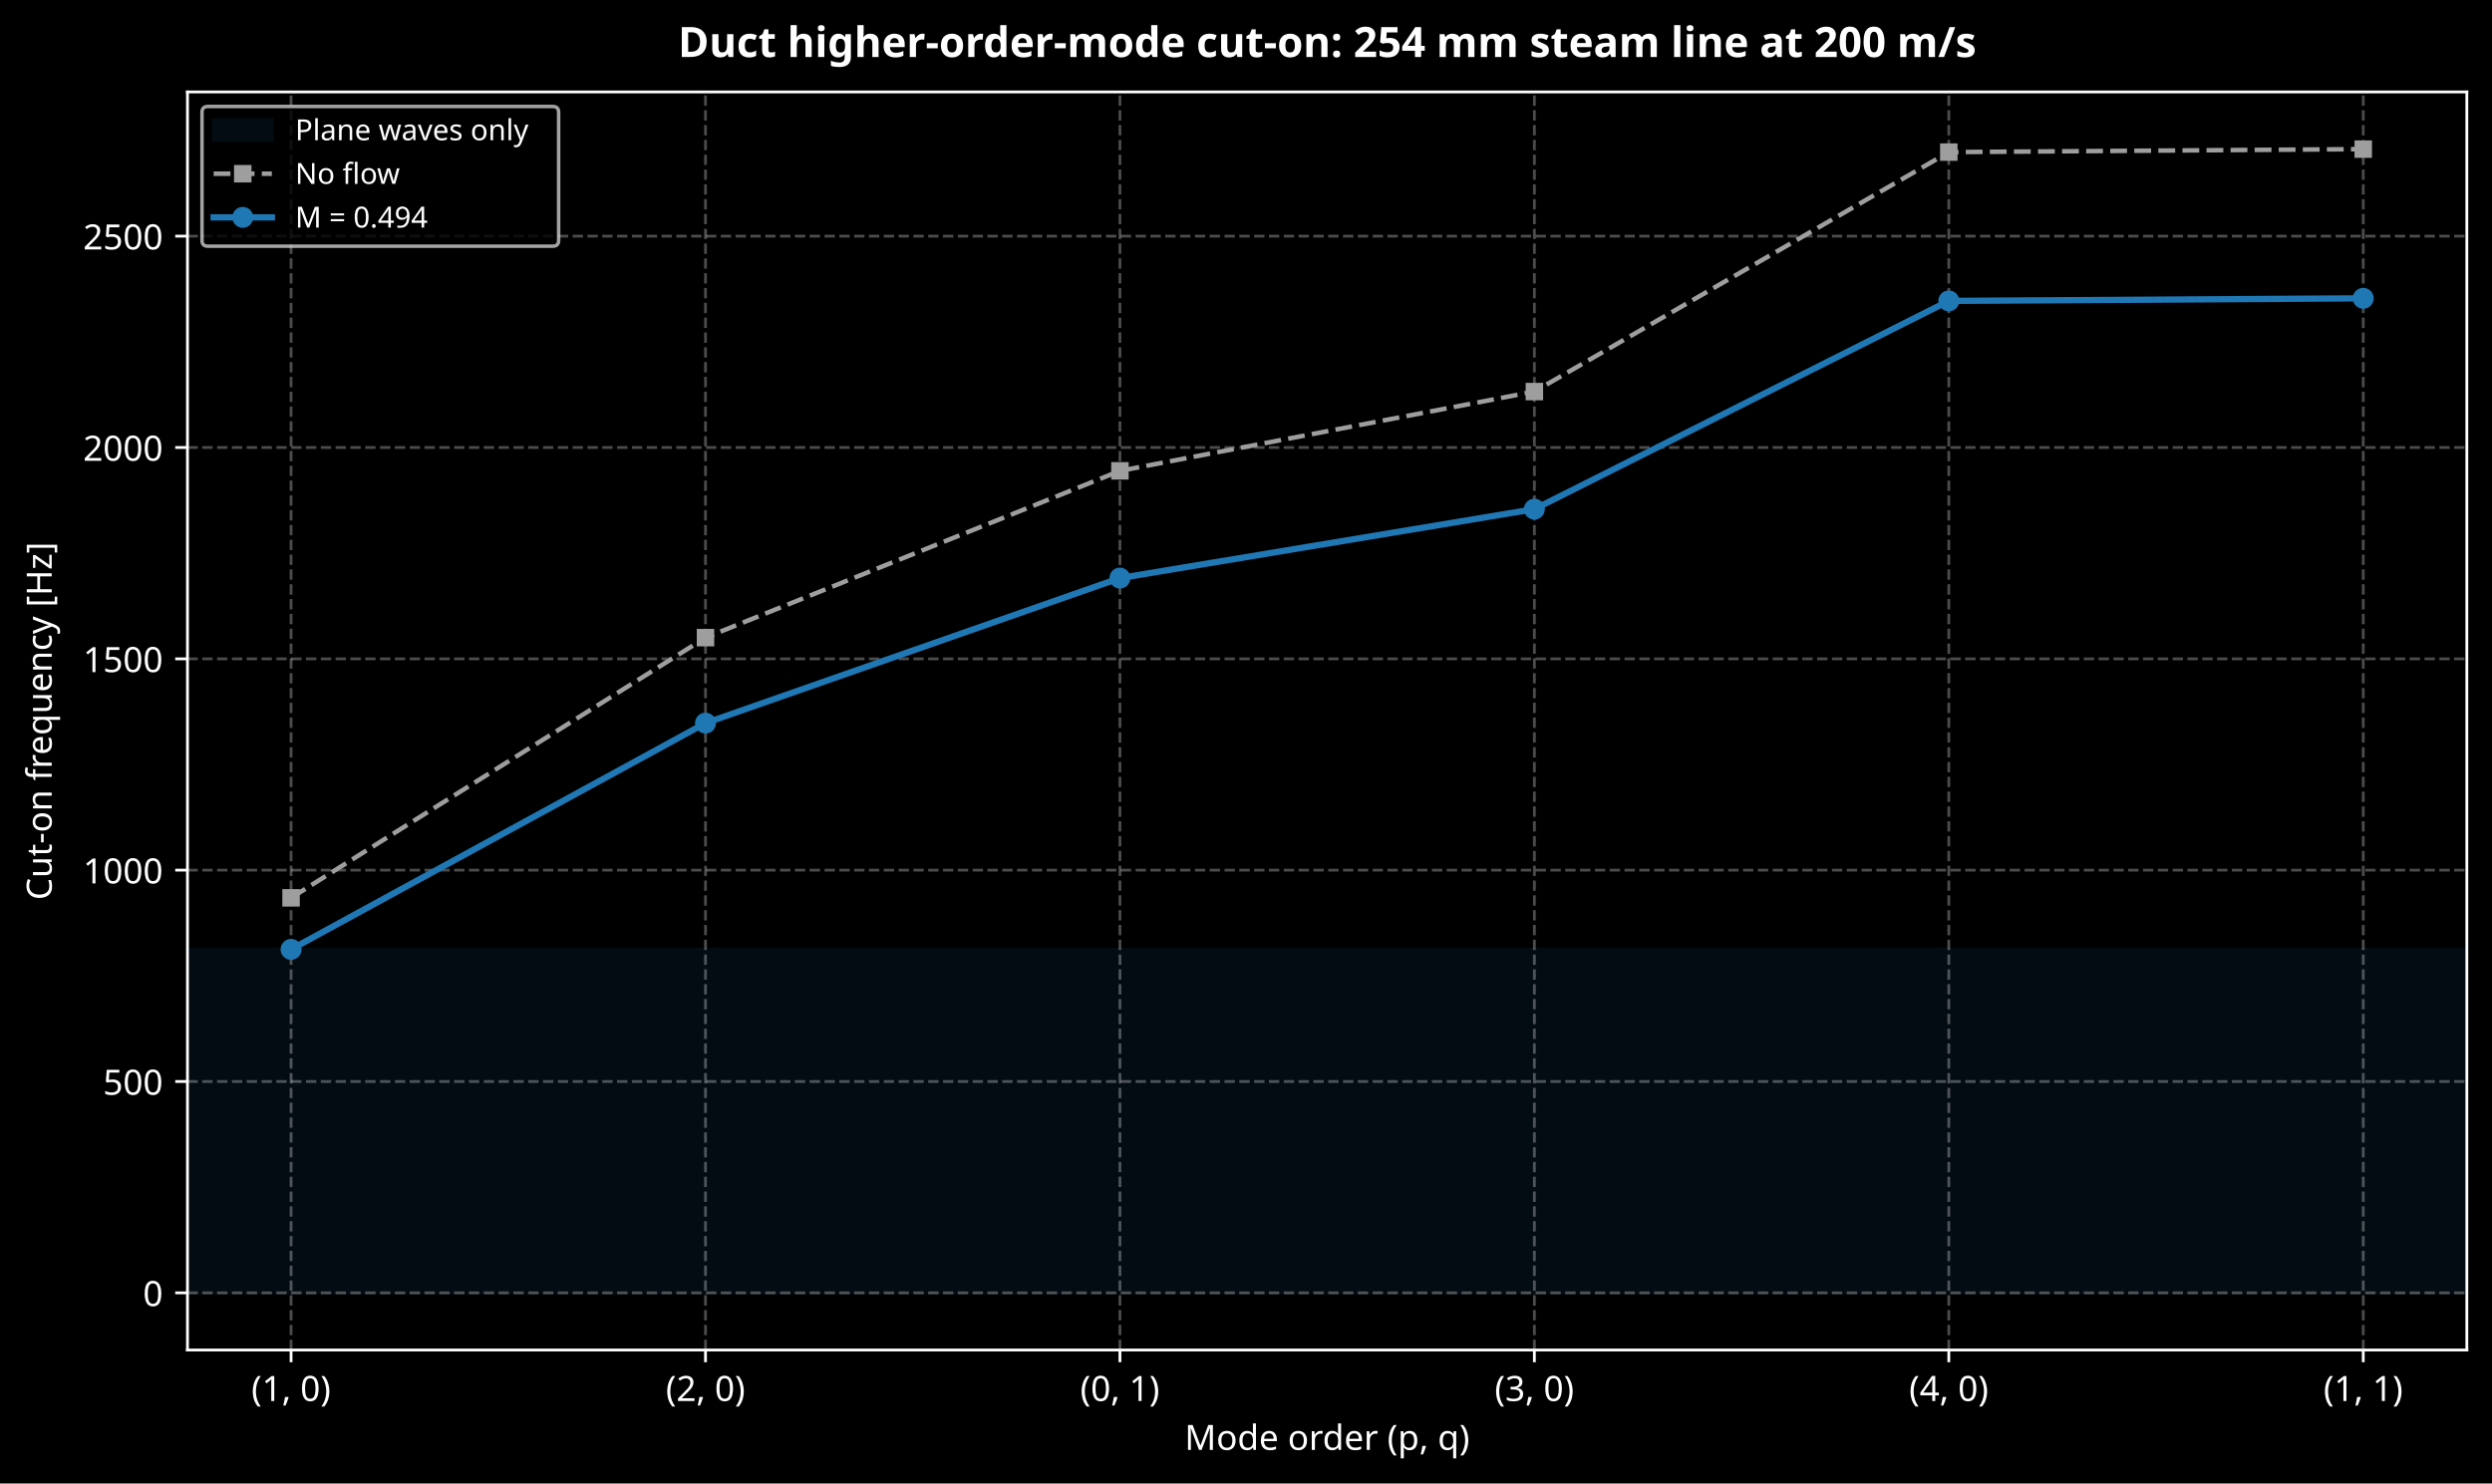
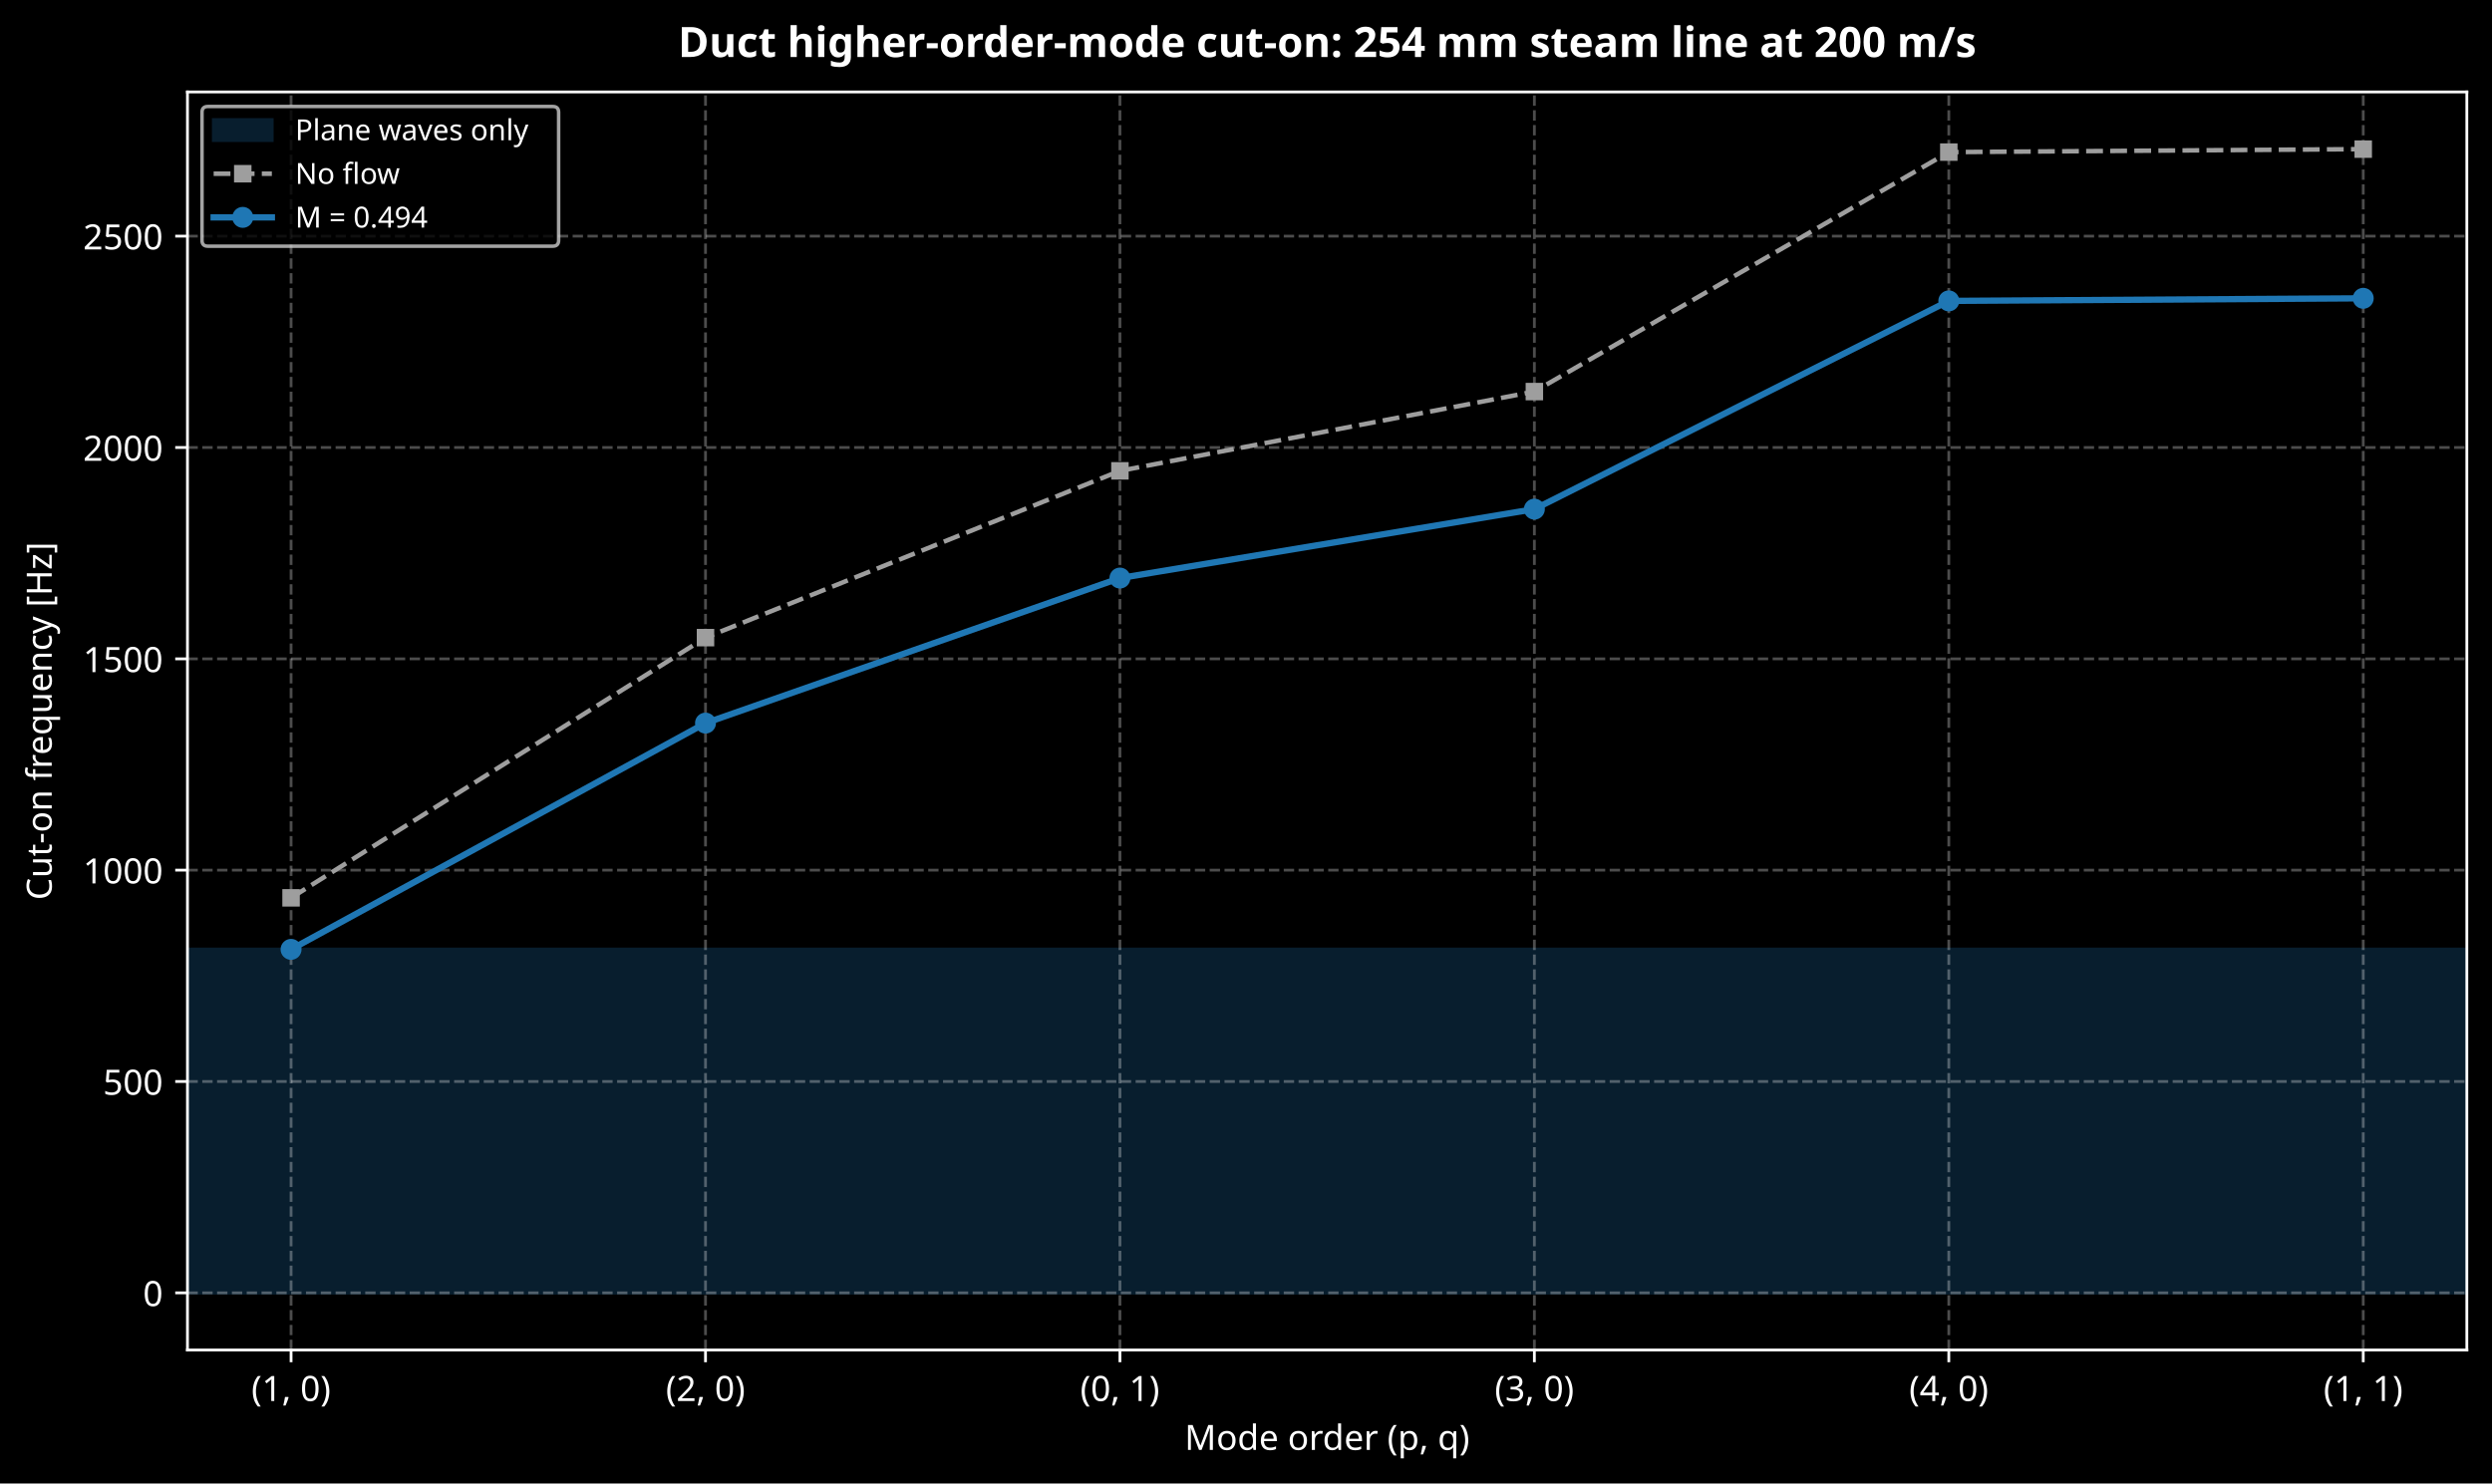
<svg xmlns="http://www.w3.org/2000/svg" xmlns:xlink="http://www.w3.org/1999/xlink" width="713.208pt" height="424.634pt" viewBox="0 0 713.208 424.634" version="1.1">
  <defs>
    <style type="text/css">*{stroke-linejoin: round; stroke-linecap: butt}</style>
  </defs>
  <g id="figure_1">
    <g id="patch_1">
      <path d="M 0 424.634  L 713.208 424.634  L 713.208 0  L 0 0  z " />
    </g>
    <g id="axes_1">
      <g id="patch_2">
        <path d="M 53.651 386.433  L 706.008 386.433  L 706.008 26.318  L 53.651 26.318  z " />
      </g>
      <g id="patch_3">
-         <path d="M 53.651 370.065  L 706.008 370.065  L 706.008 271.752  L 53.651 271.752  z " clip-path="url(#p4ec35c0b19)" style="fill: #1f77b4; opacity: 0.1; stroke: #1f77b4; stroke-linejoin: miter" />
+         <path d="M 53.651 370.065  L 706.008 370.065  L 706.008 271.752  L 53.651 271.752  z " clip-path="url(#p4ec35c0b19)" style="fill: #081e2e; stroke: #081e2e; stroke-linejoin: miter" />
      </g>
      <g id="matplotlib.axis_1">
        <g id="xtick_1">
          <g id="line2d_1">
            <path d="M 83.303 386.433  L 83.303 26.318  " clip-path="url(#p4ec35c0b19)" style="fill: none; stroke-dasharray: 2.96,1.28; stroke-dashoffset: 0; stroke: #ffffff; stroke-opacity: 0.3; stroke-width: 0.8" />
          </g>
          <g id="line2d_2">
            <defs>
              <path id="m8d14ee1197" d="M 0 0  L 0 3.5  " style="stroke: #ffffff; stroke-width: 0.8" />
            </defs>
            <g>
              <use xlink:href="#m8d14ee1197" x="83.303" y="386.433" style="fill: #ffffff; stroke: #ffffff; stroke-width: 0.8" />
            </g>
          </g>
          <g id="text_1">
            <text style="font-size: 10px; font-family: sans-serif; text-anchor: middle; fill: #ffffff" x="83.303" y="401.031" transform="rotate(-0 83.3034 401.0311)">(1, 0)</text>
          </g>
        </g>
        <g id="xtick_2">
          <g id="line2d_3">
            <path d="M 201.914 386.433  L 201.914 26.318  " clip-path="url(#p4ec35c0b19)" style="fill: none; stroke-dasharray: 2.96,1.28; stroke-dashoffset: 0; stroke: #ffffff; stroke-opacity: 0.3; stroke-width: 0.8" />
          </g>
          <g id="line2d_4">
            <g>
              <use xlink:href="#m8d14ee1197" x="201.914" y="386.433" style="fill: #ffffff; stroke: #ffffff; stroke-width: 0.8" />
            </g>
          </g>
          <g id="text_2">
            <text style="font-size: 10px; font-family: sans-serif; text-anchor: middle; fill: #ffffff" x="201.914" y="401.031" transform="rotate(-0 201.9139 401.0311)">(2, 0)</text>
          </g>
        </g>
        <g id="xtick_3">
          <g id="line2d_5">
            <path d="M 320.524 386.433  L 320.524 26.318  " clip-path="url(#p4ec35c0b19)" style="fill: none; stroke-dasharray: 2.96,1.28; stroke-dashoffset: 0; stroke: #ffffff; stroke-opacity: 0.3; stroke-width: 0.8" />
          </g>
          <g id="line2d_6">
            <g>
              <use xlink:href="#m8d14ee1197" x="320.524" y="386.433" style="fill: #ffffff; stroke: #ffffff; stroke-width: 0.8" />
            </g>
          </g>
          <g id="text_3">
            <text style="font-size: 10px; font-family: sans-serif; text-anchor: middle; fill: #ffffff" x="320.524" y="401.031" transform="rotate(-0 320.5244 401.0311)">(0, 1)</text>
          </g>
        </g>
        <g id="xtick_4">
          <g id="line2d_7">
            <path d="M 439.135 386.433  L 439.135 26.318  " clip-path="url(#p4ec35c0b19)" style="fill: none; stroke-dasharray: 2.96,1.28; stroke-dashoffset: 0; stroke: #ffffff; stroke-opacity: 0.3; stroke-width: 0.8" />
          </g>
          <g id="line2d_8">
            <g>
              <use xlink:href="#m8d14ee1197" x="439.135" y="386.433" style="fill: #ffffff; stroke: #ffffff; stroke-width: 0.8" />
            </g>
          </g>
          <g id="text_4">
            <text style="font-size: 10px; font-family: sans-serif; text-anchor: middle; fill: #ffffff" x="439.135" y="401.031" transform="rotate(-0 439.1349 401.0311)">(3, 0)</text>
          </g>
        </g>
        <g id="xtick_5">
          <g id="line2d_9">
            <path d="M 557.745 386.433  L 557.745 26.318  " clip-path="url(#p4ec35c0b19)" style="fill: none; stroke-dasharray: 2.96,1.28; stroke-dashoffset: 0; stroke: #ffffff; stroke-opacity: 0.3; stroke-width: 0.8" />
          </g>
          <g id="line2d_10">
            <g>
              <use xlink:href="#m8d14ee1197" x="557.745" y="386.433" style="fill: #ffffff; stroke: #ffffff; stroke-width: 0.8" />
            </g>
          </g>
          <g id="text_5">
            <text style="font-size: 10px; font-family: sans-serif; text-anchor: middle; fill: #ffffff" x="557.745" y="401.031" transform="rotate(-0 557.7453 401.0311)">(4, 0)</text>
          </g>
        </g>
        <g id="xtick_6">
          <g id="line2d_11">
            <path d="M 676.356 386.433  L 676.356 26.318  " clip-path="url(#p4ec35c0b19)" style="fill: none; stroke-dasharray: 2.96,1.28; stroke-dashoffset: 0; stroke: #ffffff; stroke-opacity: 0.3; stroke-width: 0.8" />
          </g>
          <g id="line2d_12">
            <g>
              <use xlink:href="#m8d14ee1197" x="676.356" y="386.433" style="fill: #ffffff; stroke: #ffffff; stroke-width: 0.8" />
            </g>
          </g>
          <g id="text_6">
            <text style="font-size: 10px; font-family: sans-serif; text-anchor: middle; fill: #ffffff" x="676.356" y="401.031" transform="rotate(-0 676.3558 401.0311)">(1, 1)</text>
          </g>
        </g>
        <g id="text_7">
          <text style="font-size: 10px; font-family: sans-serif; text-anchor: middle; fill: #ffffff" x="379.83" y="415.032" transform="rotate(-0 379.8296 415.0319)">Mode order (p, q)</text>
        </g>
      </g>
      <g id="matplotlib.axis_2">
        <g id="ytick_1">
          <g id="line2d_13">
            <path d="M 53.651 370.065  L 706.008 370.065  " clip-path="url(#p4ec35c0b19)" style="fill: none; stroke-dasharray: 2.96,1.28; stroke-dashoffset: 0; stroke: #ffffff; stroke-opacity: 0.3; stroke-width: 0.8" />
          </g>
          <g id="line2d_14">
            <defs>
              <path id="m5e07181663" d="M 0 0  L -3.5 0  " style="stroke: #ffffff; stroke-width: 0.8" />
            </defs>
            <g>
              <use xlink:href="#m5e07181663" x="53.651" y="370.065" style="fill: #ffffff; stroke: #ffffff; stroke-width: 0.8" />
            </g>
          </g>
          <g id="text_8">
            <text style="font-size: 10px; font-family: sans-serif; text-anchor: end; fill: #ffffff" x="46.651" y="373.863" transform="rotate(-0 46.65078 373.8634)">0</text>
          </g>
        </g>
        <g id="ytick_2">
          <g id="line2d_15">
            <path d="M 53.651 309.571  L 706.008 309.571  " clip-path="url(#p4ec35c0b19)" style="fill: none; stroke-dasharray: 2.96,1.28; stroke-dashoffset: 0; stroke: #ffffff; stroke-opacity: 0.3; stroke-width: 0.8" />
          </g>
          <g id="line2d_16">
            <g>
              <use xlink:href="#m5e07181663" x="53.651" y="309.571" style="fill: #ffffff; stroke: #ffffff; stroke-width: 0.8" />
            </g>
          </g>
          <g id="text_9">
            <text style="font-size: 10px; font-family: sans-serif; text-anchor: end; fill: #ffffff" x="46.651" y="313.37" transform="rotate(-0 46.65078 313.3702)">500</text>
          </g>
        </g>
        <g id="ytick_3">
          <g id="line2d_17">
            <path d="M 53.651 249.078  L 706.008 249.078  " clip-path="url(#p4ec35c0b19)" style="fill: none; stroke-dasharray: 2.96,1.28; stroke-dashoffset: 0; stroke: #ffffff; stroke-opacity: 0.3; stroke-width: 0.8" />
          </g>
          <g id="line2d_18">
            <g>
              <use xlink:href="#m5e07181663" x="53.651" y="249.078" style="fill: #ffffff; stroke: #ffffff; stroke-width: 0.8" />
            </g>
          </g>
          <g id="text_10">
            <text style="font-size: 10px; font-family: sans-serif; text-anchor: end; fill: #ffffff" x="46.651" y="252.877" transform="rotate(-0 46.65078 252.8771)">1000</text>
          </g>
        </g>
        <g id="ytick_4">
          <g id="line2d_19">
            <path d="M 53.651 188.585  L 706.008 188.585  " clip-path="url(#p4ec35c0b19)" style="fill: none; stroke-dasharray: 2.96,1.28; stroke-dashoffset: 0; stroke: #ffffff; stroke-opacity: 0.3; stroke-width: 0.8" />
          </g>
          <g id="line2d_20">
            <g>
              <use xlink:href="#m5e07181663" x="53.651" y="188.585" style="fill: #ffffff; stroke: #ffffff; stroke-width: 0.8" />
            </g>
          </g>
          <g id="text_11">
            <text style="font-size: 10px; font-family: sans-serif; text-anchor: end; fill: #ffffff" x="46.651" y="192.384" transform="rotate(-0 46.65078 192.3839)">1500</text>
          </g>
        </g>
        <g id="ytick_5">
          <g id="line2d_21">
            <path d="M 53.651 128.092  L 706.008 128.092  " clip-path="url(#p4ec35c0b19)" style="fill: none; stroke-dasharray: 2.96,1.28; stroke-dashoffset: 0; stroke: #ffffff; stroke-opacity: 0.3; stroke-width: 0.8" />
          </g>
          <g id="line2d_22">
            <g>
              <use xlink:href="#m5e07181663" x="53.651" y="128.092" style="fill: #ffffff; stroke: #ffffff; stroke-width: 0.8" />
            </g>
          </g>
          <g id="text_12">
            <text style="font-size: 10px; font-family: sans-serif; text-anchor: end; fill: #ffffff" x="46.651" y="131.891" transform="rotate(-0 46.65078 131.8908)">2000</text>
          </g>
        </g>
        <g id="ytick_6">
          <g id="line2d_23">
            <path d="M 53.651 67.599  L 706.008 67.599  " clip-path="url(#p4ec35c0b19)" style="fill: none; stroke-dasharray: 2.96,1.28; stroke-dashoffset: 0; stroke: #ffffff; stroke-opacity: 0.3; stroke-width: 0.8" />
          </g>
          <g id="line2d_24">
            <g>
              <use xlink:href="#m5e07181663" x="53.651" y="67.599" style="fill: #ffffff; stroke: #ffffff; stroke-width: 0.8" />
            </g>
          </g>
          <g id="text_13">
            <text style="font-size: 10px; font-family: sans-serif; text-anchor: end; fill: #ffffff" x="46.651" y="71.398" transform="rotate(-0 46.65078 71.39763)">2500</text>
          </g>
        </g>
        <g id="text_14">
          <text style="font-size: 10px; font-family: sans-serif; text-anchor: middle; fill: #ffffff" x="14.798" y="206.376" transform="rotate(-90 14.79844 206.3758)">Cut-on frequency [Hz]</text>
        </g>
      </g>
      <g id="line2d_25">
        <path d="M 83.303 257.005  L 201.914 182.52  L 320.524 134.777  L 439.135 112.088  L 557.745 43.541  L 676.356 42.687  " clip-path="url(#p4ec35c0b19)" style="fill: none; stroke-dasharray: 4.81,2.08; stroke-dashoffset: 0; stroke: #9e9e9e; stroke-width: 1.3" />
        <defs>
          <path id="m0c18b27f87" d="M -2 2  L 2 2  L 2 -2  L -2 -2  z " style="stroke: #9e9e9e; stroke-linejoin: miter" />
        </defs>
        <g clip-path="url(#p4ec35c0b19)">
          <use xlink:href="#m0c18b27f87" x="83.303" y="257.005" style="fill: #9e9e9e; stroke: #9e9e9e; stroke-linejoin: miter" />
          <use xlink:href="#m0c18b27f87" x="201.914" y="182.52" style="fill: #9e9e9e; stroke: #9e9e9e; stroke-linejoin: miter" />
          <use xlink:href="#m0c18b27f87" x="320.524" y="134.777" style="fill: #9e9e9e; stroke: #9e9e9e; stroke-linejoin: miter" />
          <use xlink:href="#m0c18b27f87" x="439.135" y="112.088" style="fill: #9e9e9e; stroke: #9e9e9e; stroke-linejoin: miter" />
          <use xlink:href="#m0c18b27f87" x="557.745" y="43.541" style="fill: #9e9e9e; stroke: #9e9e9e; stroke-linejoin: miter" />
          <use xlink:href="#m0c18b27f87" x="676.356" y="42.687" style="fill: #9e9e9e; stroke: #9e9e9e; stroke-linejoin: miter" />
        </g>
      </g>
      <g id="line2d_26">
        <path d="M 83.303 271.752  L 201.914 206.983  L 320.524 165.468  L 439.135 145.738  L 557.745 86.132  L 676.356 85.39  " clip-path="url(#p4ec35c0b19)" style="fill: none; stroke: #1f77b4; stroke-width: 1.8; stroke-linecap: square" />
        <defs>
          <path id="mabc070e0cf" d="M 0 2.5  C 0.663 2.5 1.299 2.237 1.768 1.768  C 2.237 1.299 2.5 0.663 2.5 0  C 2.5 -0.663 2.237 -1.299 1.768 -1.768  C 1.299 -2.237 0.663 -2.5 0 -2.5  C -0.663 -2.5 -1.299 -2.237 -1.768 -1.768  C -2.237 -1.299 -2.5 -0.663 -2.5 0  C -2.5 0.663 -2.237 1.299 -1.768 1.768  C -1.299 2.237 -0.663 2.5 0 2.5  z " style="stroke: #1f77b4" />
        </defs>
        <g clip-path="url(#p4ec35c0b19)">
          <use xlink:href="#mabc070e0cf" x="83.303" y="271.752" style="fill: #1f77b4; stroke: #1f77b4" />
          <use xlink:href="#mabc070e0cf" x="201.914" y="206.983" style="fill: #1f77b4; stroke: #1f77b4" />
          <use xlink:href="#mabc070e0cf" x="320.524" y="165.468" style="fill: #1f77b4; stroke: #1f77b4" />
          <use xlink:href="#mabc070e0cf" x="439.135" y="145.738" style="fill: #1f77b4; stroke: #1f77b4" />
          <use xlink:href="#mabc070e0cf" x="557.745" y="86.132" style="fill: #1f77b4; stroke: #1f77b4" />
          <use xlink:href="#mabc070e0cf" x="676.356" y="85.39" style="fill: #1f77b4; stroke: #1f77b4" />
        </g>
      </g>
      <g id="patch_4">
        <path d="M 53.651 386.433  L 53.651 26.318  " style="fill: none; stroke: #ffffff; stroke-width: 0.8; stroke-linejoin: miter; stroke-linecap: square" />
      </g>
      <g id="patch_5">
        <path d="M 706.008 386.433  L 706.008 26.318  " style="fill: none; stroke: #ffffff; stroke-width: 0.8; stroke-linejoin: miter; stroke-linecap: square" />
      </g>
      <g id="patch_6">
        <path d="M 53.651 386.433  L 706.008 386.433  " style="fill: none; stroke: #ffffff; stroke-width: 0.8; stroke-linejoin: miter; stroke-linecap: square" />
      </g>
      <g id="patch_7">
        <path d="M 53.651 26.318  L 706.008 26.318  " style="fill: none; stroke: #ffffff; stroke-width: 0.8; stroke-linejoin: miter; stroke-linecap: square" />
      </g>
      <g id="text_15">
        <text style="font-weight: 700; font-size: 12px; font-family: sans-serif; text-anchor: middle; fill: #ffffff" x="379.83" y="16.318" transform="rotate(-0 379.8296 16.31812)">Duct higher-order-mode cut-on: 254 mm steam line at 200 m/s</text>
      </g>
      <g id="legend_1">
        <g id="patch_8">
          <path d="M 59.482 70.469  L 158.212 70.469  Q 159.878 70.469 159.878 68.803  L 159.878 32.149  Q 159.878 30.483 158.212 30.483  L 59.482 30.483  Q 57.816 30.483 57.816 32.149  L 57.816 68.803  Q 57.816 70.469 59.482 70.469  z " style="opacity: 0.8; stroke: #cccccc; stroke-linejoin: miter" />
        </g>
        <g id="patch_9">
-           <path d="M 61.148 40.145  L 77.808 40.145  L 77.808 34.314  L 61.148 34.314  z " style="fill: #1f77b4; opacity: 0.1; stroke: #1f77b4; stroke-linejoin: miter" />
+           <path d="M 61.148 40.145  L 77.808 40.145  L 77.808 34.314  L 61.148 34.314  z " style="fill: #081e2e; stroke: #081e2e; stroke-linejoin: miter" />
        </g>
        <g id="text_16">
          <text style="font-size: 8.33px; font-family: sans-serif; text-anchor: start; fill: #ffffff" x="84.472" y="40.145" transform="rotate(-0 84.47178 40.14462)">Plane waves only</text>
        </g>
        <g id="line2d_27">
          <path d="M 61.148 49.725  L 69.478 49.725  L 77.808 49.725  " style="fill: none; stroke-dasharray: 4.81,2.08; stroke-dashoffset: 0; stroke: #9e9e9e; stroke-width: 1.3" />
          <g>
            <use xlink:href="#m0c18b27f87" x="69.478" y="49.725" style="fill: #9e9e9e; stroke: #9e9e9e; stroke-linejoin: miter" />
          </g>
        </g>
        <g id="text_17">
          <text style="font-size: 8.33px; font-family: sans-serif; text-anchor: start; fill: #ffffff" x="84.472" y="52.64" transform="rotate(-0 84.47178 52.64027)">No flow</text>
        </g>
        <g id="line2d_28">
          <path d="M 61.148 62.22  L 69.478 62.22  L 77.808 62.22  " style="fill: none; stroke: #1f77b4; stroke-width: 1.8; stroke-linecap: square" />
          <g>
            <use xlink:href="#mabc070e0cf" x="69.478" y="62.22" style="fill: #1f77b4; stroke: #1f77b4" />
          </g>
        </g>
        <g id="text_18">
          <text style="font-size: 8.33px; font-family: sans-serif; text-anchor: start; fill: #ffffff" x="84.472" y="65.136" transform="rotate(-0 84.47178 65.13593)">M = 0.494</text>
        </g>
      </g>
    </g>
  </g>
  <defs>
    <clipPath id="p4ec35c0b19">
      <rect x="53.651" y="26.318" width="652.358" height="360.115" />
    </clipPath>
  </defs>
</svg>
